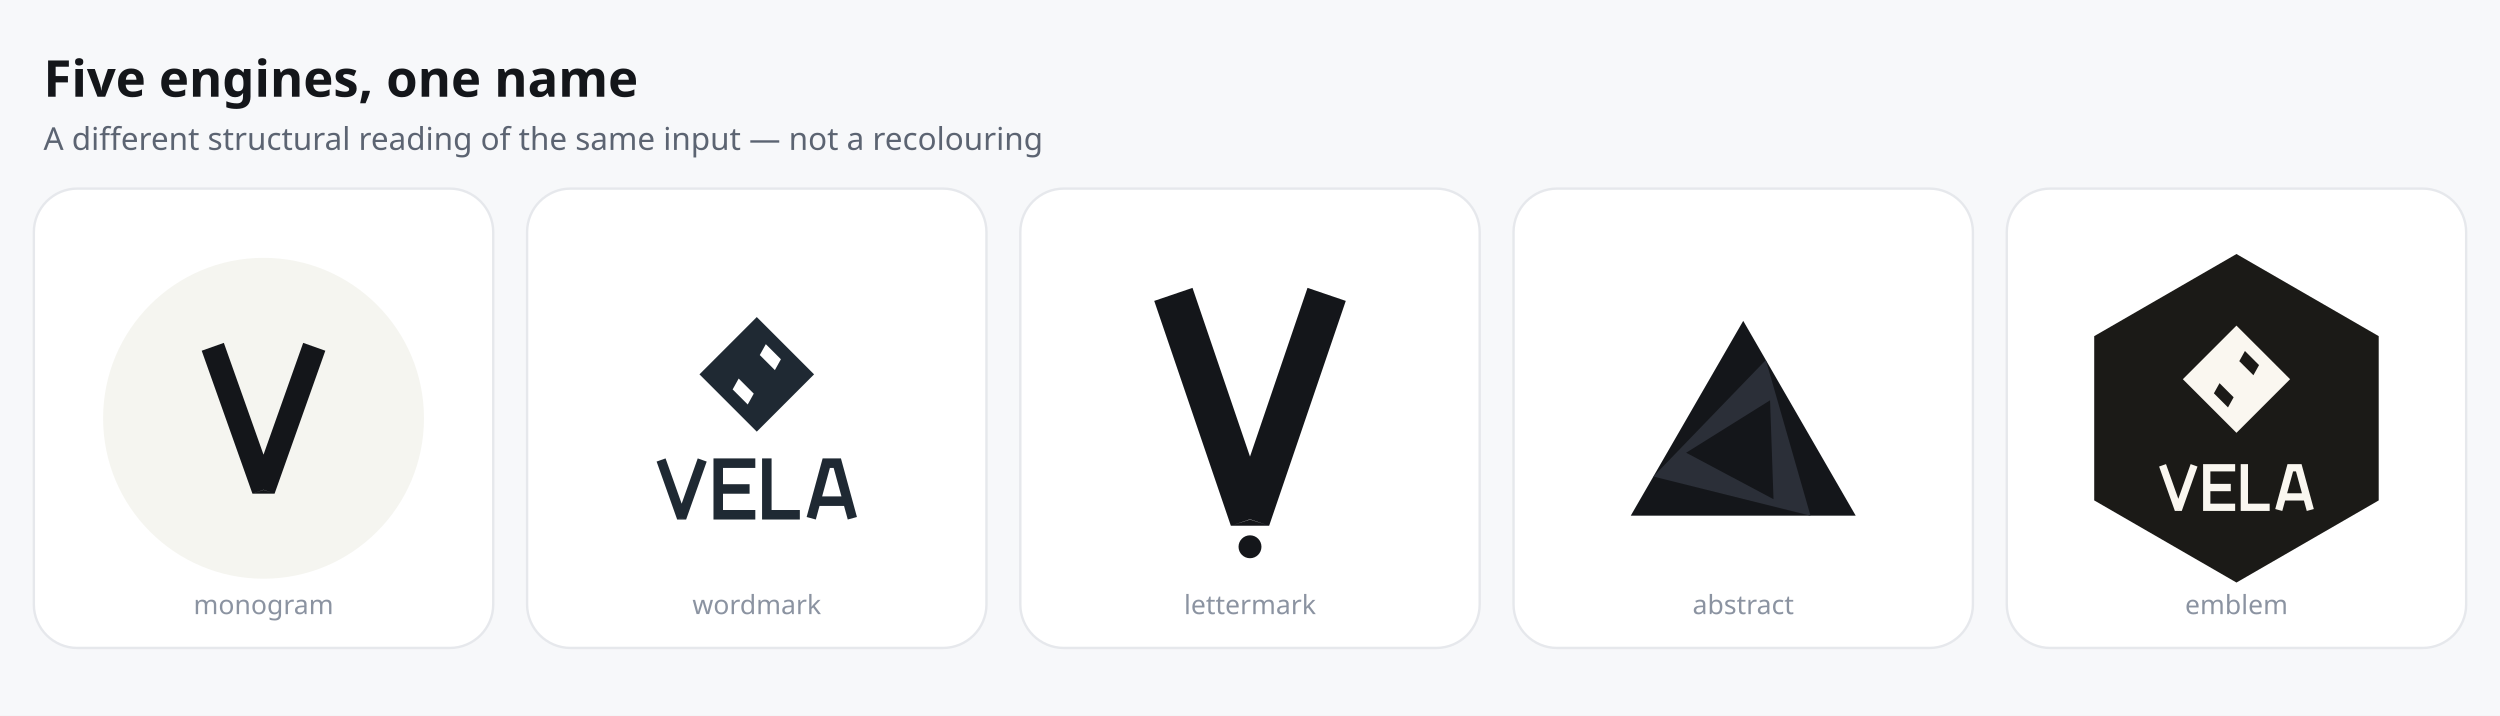
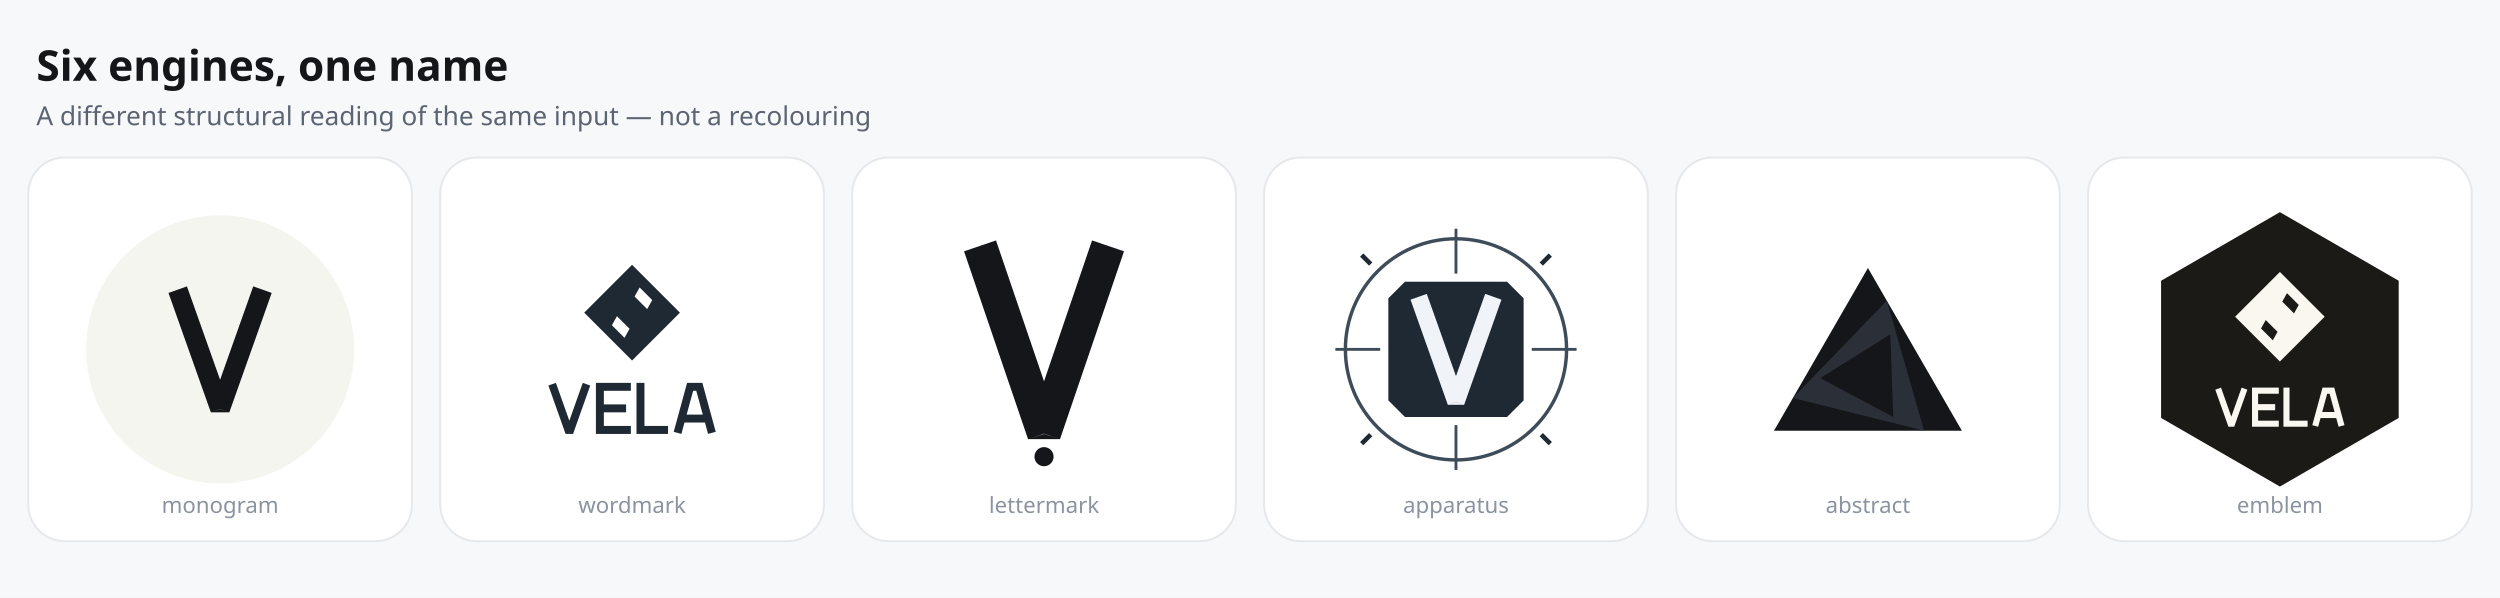
- <svg xmlns="http://www.w3.org/2000/svg" viewBox="0 0 1034 296" width="1034" height="296" role="img" aria-label="Five engines, one name">
-   <rect width="1034" height="296" fill="#f7f8fa" />
-   <text x="18" y="40" font-family="ui-sans-serif, system-ui, sans-serif" font-size="21" font-weight="600" fill="#14161a">Five engines, one name</text>
+ <svg xmlns="http://www.w3.org/2000/svg" viewBox="0 0 1238 296" width="1238" height="296" role="img" aria-label="Six engines, one name">
+   <rect width="1238" height="296" fill="#f7f8fa" />
+   <text x="18" y="40" font-family="ui-sans-serif, system-ui, sans-serif" font-size="21" font-weight="600" fill="#14161a">Six engines, one name</text>
  <text x="18" y="62" font-family="ui-sans-serif, system-ui, sans-serif" font-size="13" fill="#5c6472">A different structural reading of the same input — not a recolouring</text>
  <rect x="14" y="78" width="190" height="190" rx="18" fill="#ffffff" stroke="#e6e8ec" />
  <g transform="translate(30 94) scale(0.3085938)">
    <path d="M 40.96 256 C 40.96 137.24 137.24 40.96 256 40.96 C 374.76 40.96 471.04 137.24 471.04 256 C 471.04 374.76 374.76 471.04 256 471.04 C 137.24 471.04 40.96 374.76 40.96 256 Z M 71.07 256 C 71.07 358.14 153.86 440.93 256 440.93 C 358.14 440.93 440.93 358.14 440.93 256 C 440.93 153.86 358.14 71.07 256 71.07 C 153.86 71.07 71.07 153.86 71.07 256 Z M 71.07 256 C 71.07 153.86 153.86 71.07 256 71.07 C 358.14 71.07 440.93 153.86 440.93 256 C 440.93 358.14 358.14 440.93 256 440.93 C 153.86 440.93 71.07 358.14 71.07 256 Z" fill="#f5f5f0" />
    <path d="M173.12 165.45L241.13 357.08L270.79 346.55L202.79 154.92ZM309.13 154.92L241.13 346.55L270.79 357.08L338.8 165.45ZM241.04 357.07L270.88 357.07L255.96 352.05Z" fill="#14161a" />
  </g>
  <text x="109" y="254" text-anchor="middle" font-family="ui-sans-serif, system-ui, sans-serif" font-size="11" fill="#8b93a1">monogram</text>
  <rect x="218" y="78" width="190" height="190" rx="18" fill="#ffffff" stroke="#e6e8ec" />
  <g transform="translate(234 94) scale(0.3085938)">
    <path d="M256 120.32L332.8 197.12L256 273.92L179.2 197.12ZM223.66 176.9L243.87 156.69L251.96 171.25L231.75 191.46ZM288.34 176.9L268.13 156.69L260.04 171.25L280.25 191.46ZM223.66 217.33L243.87 237.54L251.96 222.98L231.75 202.77ZM288.34 217.33L268.13 237.54L260.04 222.98L280.25 202.77Z" fill="#1f2933" />
    <path d="M121.75 314.02L149.31 391.68L161.33 387.42L133.77 309.76ZM176.87 309.76L149.31 387.42L161.33 391.68L188.89 314.02ZM149.27 391.68L161.36 391.68L155.32 389.65ZM197.98 309.76L197.98 391.68L210.74 391.68L210.74 309.76ZM204.36 322.52L254.05 322.52L254.05 309.76L204.36 309.76ZM204.36 391.68L254.05 391.68L254.05 378.92L204.36 378.92ZM204.36 357.1L246.39 357.1L246.39 344.34L204.36 344.34ZM263.09 309.76L263.09 391.68L275.85 391.68L275.85 309.76ZM269.47 391.68L313.73 391.68L313.73 378.92L269.47 378.92ZM344.28 309.76L322.83 388.32L335.13 391.68L356.58 313.12ZM356.49 313.12L377.95 391.68L390.25 388.32L368.8 309.76ZM330.95 373.48L382.13 373.48L382.13 360.73L330.95 360.73ZM344.26 322.52L368.82 322.52L368.82 309.76L344.26 309.76Z" fill="#1f2933" />
  </g>
  <text x="313" y="254" text-anchor="middle" font-family="ui-sans-serif, system-ui, sans-serif" font-size="11" fill="#8b93a1">wordmark</text>
  <rect x="422" y="78" width="190" height="190" rx="18" fill="#ffffff" stroke="#e6e8ec" />
  <g transform="translate(438 94) scale(0.3085938)">
    <path d="M127.63 98.68L230.35 400.08L281.65 382.6L178.94 81.2ZM333.06 81.2L230.35 382.6L281.65 400.08L384.37 98.68ZM230.21 400.06L281.79 400.06L256 391.75Z" fill="#14161a" />
    <path d="M 240.64 428.22 C 240.64 419.74 247.52 412.86 256 412.86 C 264.48 412.86 271.36 419.74 271.36 428.22 C 271.36 436.7 264.48 443.58 256 443.58 C 247.52 443.58 240.64 436.7 240.64 428.22 Z" fill="#14161a" />
  </g>
  <text x="517" y="254" text-anchor="middle" font-family="ui-sans-serif, system-ui, sans-serif" font-size="11" fill="#8b93a1">lettermark</text>
  <rect x="626" y="78" width="190" height="190" rx="18" fill="#ffffff" stroke="#e6e8ec" />
  <g transform="translate(642 94) scale(0.3085938)">
+     <path d="M 253.7 134.43 L 253.7 62.46 L 258.3 62.46 L 258.3 134.43 Z" fill="#3e4c59" />
+     <path d="M 377.57 253.7 L 449.54 253.7 L 449.54 258.3 L 377.57 258.3 Z" fill="#3e4c59" />
+     <path d="M 258.3 377.57 L 258.3 449.54 L 253.7 449.54 L 253.7 377.57 Z" fill="#3e4c59" />
+     <path d="M 134.43 258.3 L 62.46 258.3 L 62.46 253.7 L 134.43 253.7 Z" fill="#3e4c59" />
+     <path d="M 75.78 256 C 75.78 156.47 156.47 75.78 256 75.78 C 355.53 75.78 436.22 156.47 436.22 256 C 436.22 355.53 355.53 436.22 256 436.22 C 156.47 436.22 75.78 355.53 75.78 256 Z M 81.31 256 C 81.31 352.48 159.52 430.69 256 430.69 C 352.48 430.69 430.69 352.48 430.69 256 C 430.69 159.52 352.48 81.31 256 81.31 C 159.52 81.31 81.31 159.52 81.31 256 Z" fill="#3e4c59" />
+     <path d="M 390.24 116.54 L 404.73 102.06 L 409.94 107.27 L 395.46 121.76 Z" fill="#1f2933" />
+     <path d="M 395.46 390.24 L 409.94 404.73 L 404.73 409.94 L 390.24 395.46 Z" fill="#1f2933" />
+     <path d="M 121.76 395.46 L 107.27 409.94 L 102.06 404.73 L 116.54 390.24 Z" fill="#1f2933" />
+     <path d="M 116.54 121.76 L 102.06 107.27 L 107.27 102.06 L 121.76 116.54 Z" fill="#1f2933" />
+     <path d="M 174.08 147.46 L 337.92 147.46 L 364.54 174.08 L 364.54 337.92 L 337.92 364.54 L 174.08 364.54 L 147.46 337.92 L 147.46 174.08 Z" fill="#1f2933" />
+     <path d="M183.05 176.25L242.94 345.02L269.06 335.75L209.17 166.98ZM302.83 166.98L242.94 335.75L269.06 345.02L328.95 176.25ZM242.86 345.01L269.14 345.01L256 340.59Z" fill="#f0f4f8" />
+   </g>
+   <text x="721" y="254" text-anchor="middle" font-family="ui-sans-serif, system-ui, sans-serif" font-size="11" fill="#8b93a1">apparatus</text>
+   <rect x="830" y="78" width="190" height="190" rx="18" fill="#ffffff" stroke="#e6e8ec" />
+   <g transform="translate(846 94) scale(0.3085938)">
    <path d="M256 125.43L406.76 386.55L105.24 386.55Z" fill="#14161a" />
    <path d="M286.32 177.9L346.16 386.58L135.52 334.06Z" fill="#2b2f38" />
    <path d="M291.96 231.88L296.59 364.47L179.45 302.18Z" fill="#14161a" />
  </g>
-   <text x="721" y="254" text-anchor="middle" font-family="ui-sans-serif, system-ui, sans-serif" font-size="11" fill="#8b93a1">abstract</text>
-   <rect x="830" y="78" width="190" height="190" rx="18" fill="#ffffff" stroke="#e6e8ec" />
-   <g transform="translate(846 94) scale(0.3085938)">
+   <text x="925" y="254" text-anchor="middle" font-family="ui-sans-serif, system-ui, sans-serif" font-size="11" fill="#8b93a1">abstract</text>
+   <rect x="1034" y="78" width="190" height="190" rx="18" fill="#ffffff" stroke="#e6e8ec" />
+   <g transform="translate(1050 94) scale(0.3085938)">
    <path d="M 256 35.84 L 446.66 145.92 L 446.66 366.08 L 256 476.16 L 65.34 366.08 L 65.34 145.92 Z" fill="#1b1a17" />
    <path d="M256 131.78L327.86 203.64L256 275.5L184.14 203.64ZM225.74 184.73L244.65 165.82L252.22 179.43L233.31 198.34ZM286.26 184.73L267.35 165.82L259.78 179.43L278.69 198.34ZM225.74 222.55L244.65 241.46L252.22 227.84L233.31 208.93ZM286.26 222.55L267.35 241.46L259.78 227.84L278.69 208.93Z" fill="#faf7f0" />
    <path d="M152.33 320.69L173.46 380.22L182.68 376.95L161.55 317.42ZM194.59 317.42L173.46 376.95L182.68 380.22L203.8 320.69ZM173.43 380.22L182.7 380.22L178.07 378.66ZM211.27 317.42L211.27 380.22L221.05 380.22L221.05 317.42ZM216.16 327.2L254.25 327.2L254.25 317.42L216.16 317.42ZM216.16 380.22L254.25 380.22L254.25 370.44L216.16 370.44ZM216.16 353.71L248.39 353.71L248.39 343.93L216.16 343.93ZM261.69 317.42L261.69 380.22L271.47 380.22L271.47 317.42ZM266.58 380.22L300.51 380.22L300.51 370.44L266.58 370.44ZM324.42 317.42L307.98 377.64L317.41 380.22L333.86 319.99ZM333.79 319.99L350.23 380.22L359.67 377.64L343.22 317.42ZM314.21 366.27L353.44 366.27L353.44 356.49L314.21 356.49ZM324.41 327.2L343.24 327.2L343.24 317.42L324.41 317.42Z" fill="#faf7f0" />
  </g>
-   <text x="925" y="254" text-anchor="middle" font-family="ui-sans-serif, system-ui, sans-serif" font-size="11" fill="#8b93a1">emblem</text>
+   <text x="1129" y="254" text-anchor="middle" font-family="ui-sans-serif, system-ui, sans-serif" font-size="11" fill="#8b93a1">emblem</text>
</svg>
